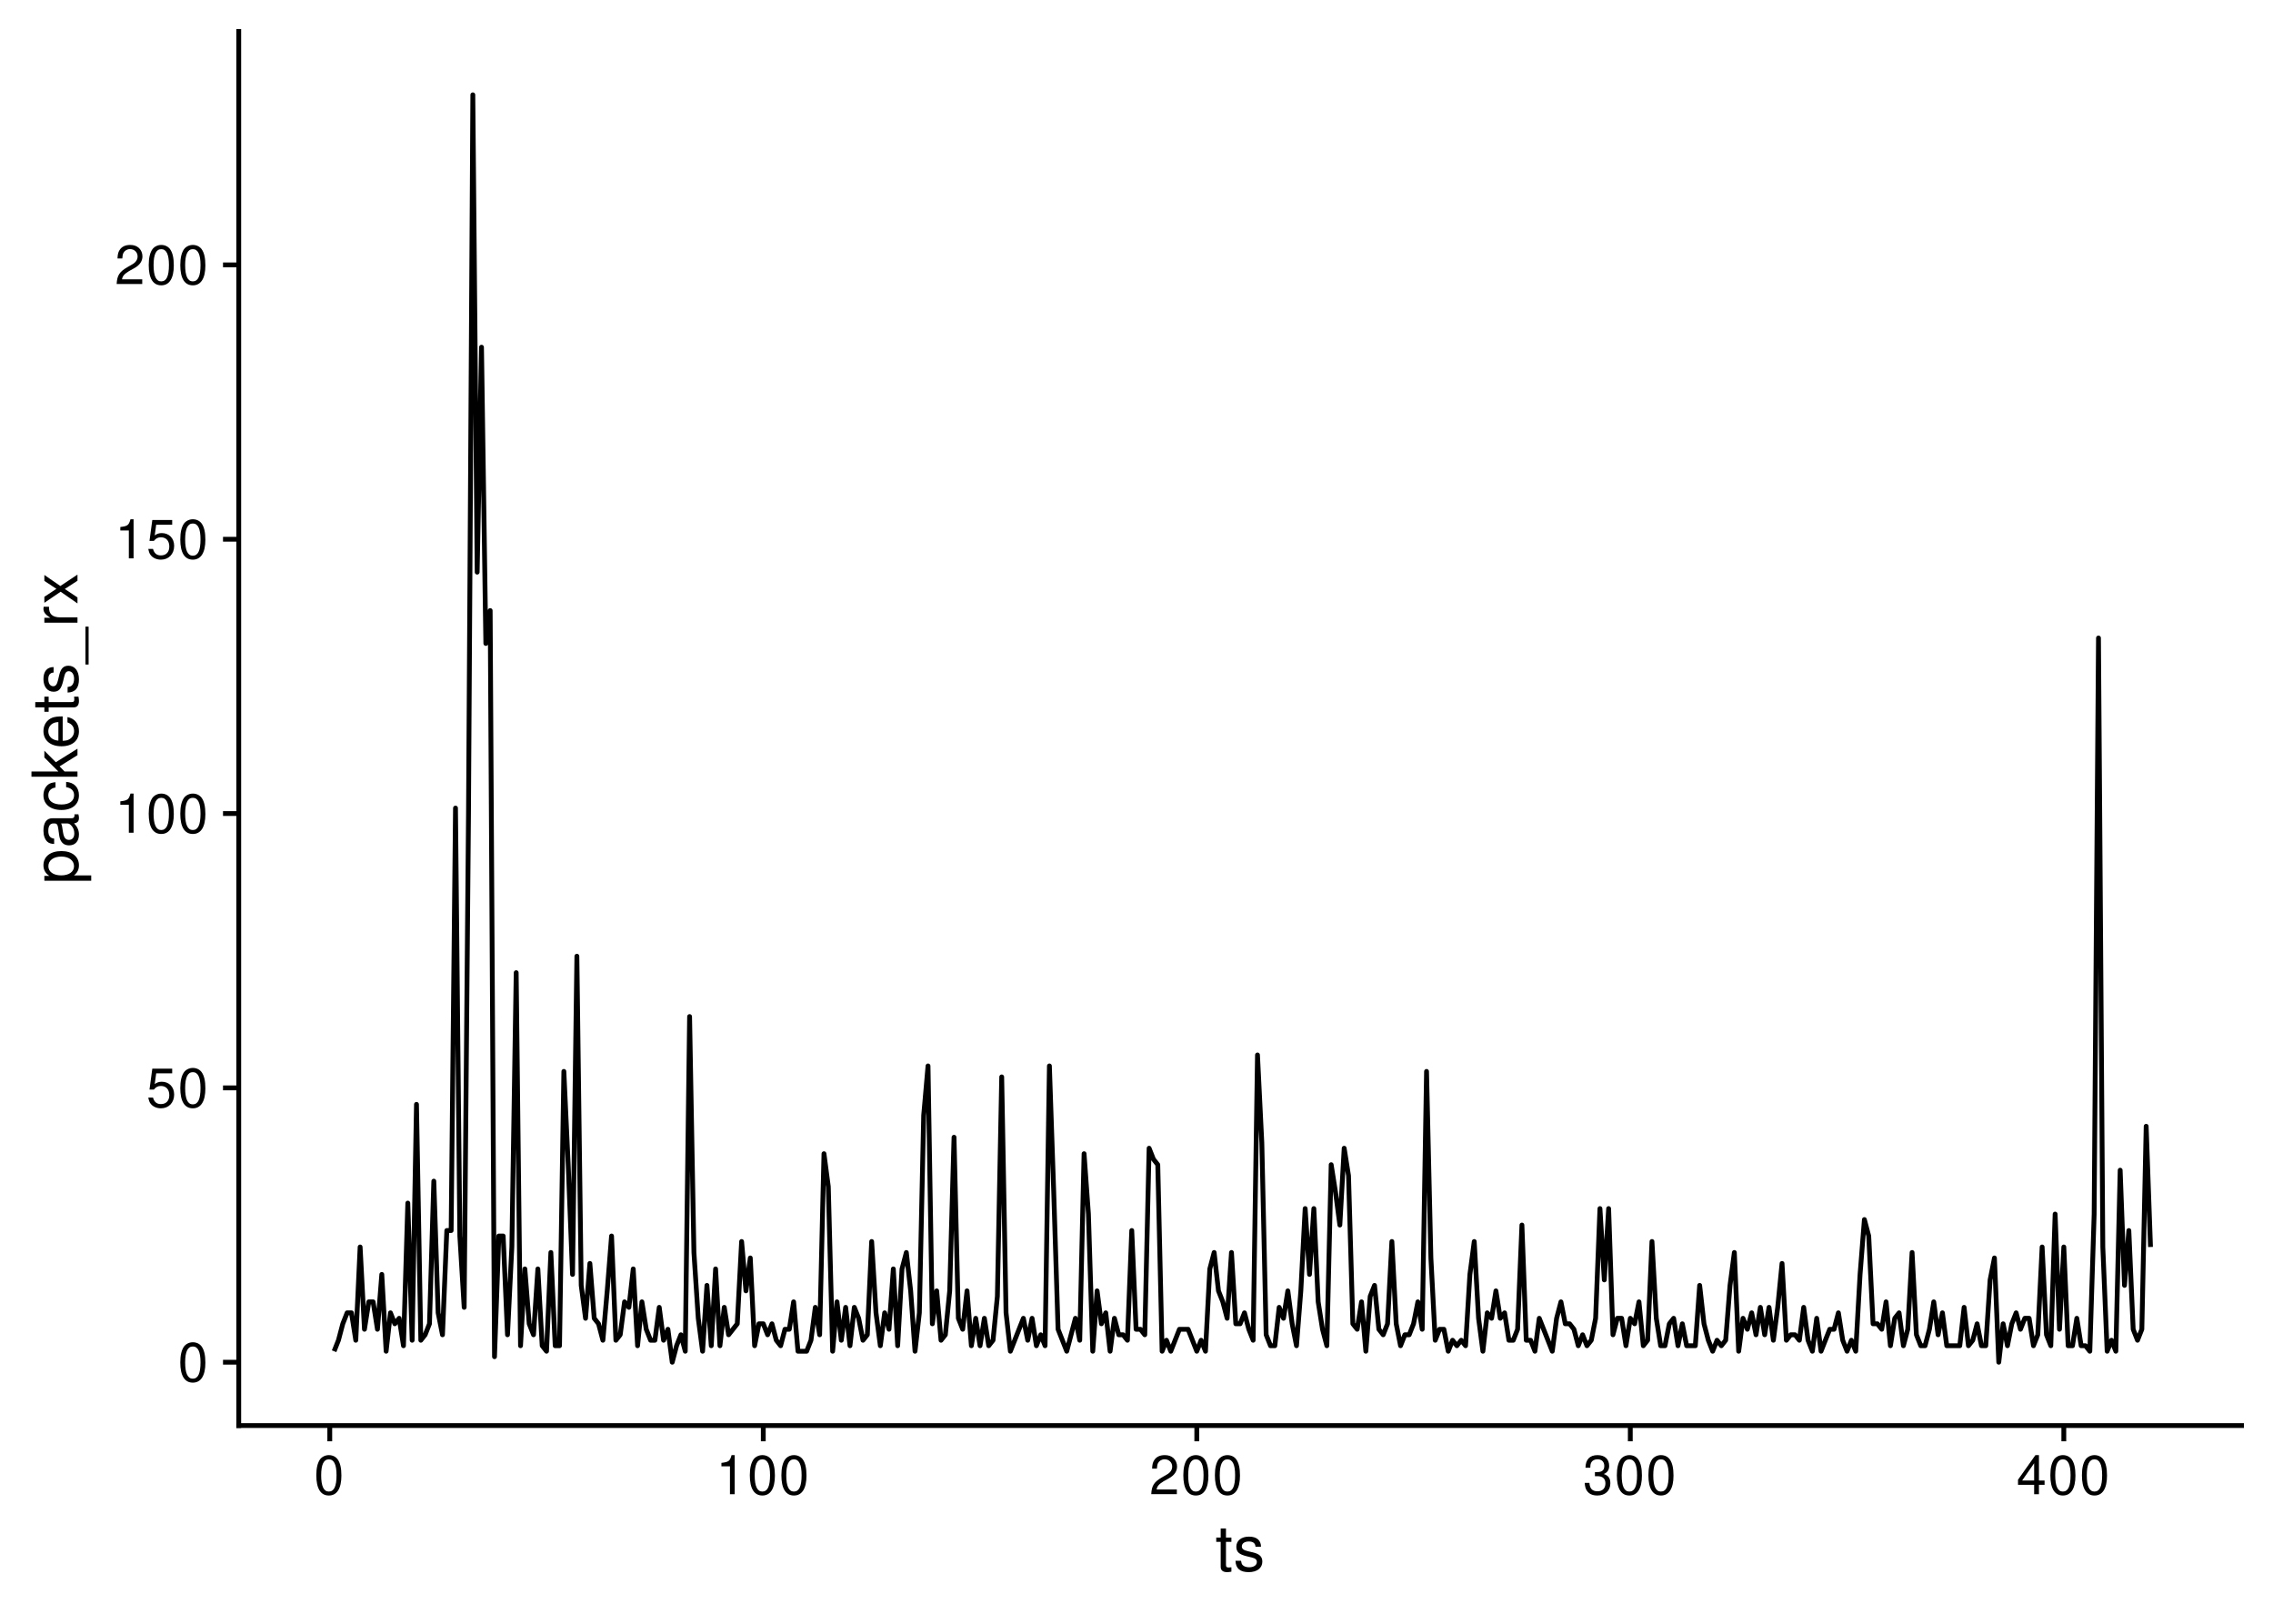
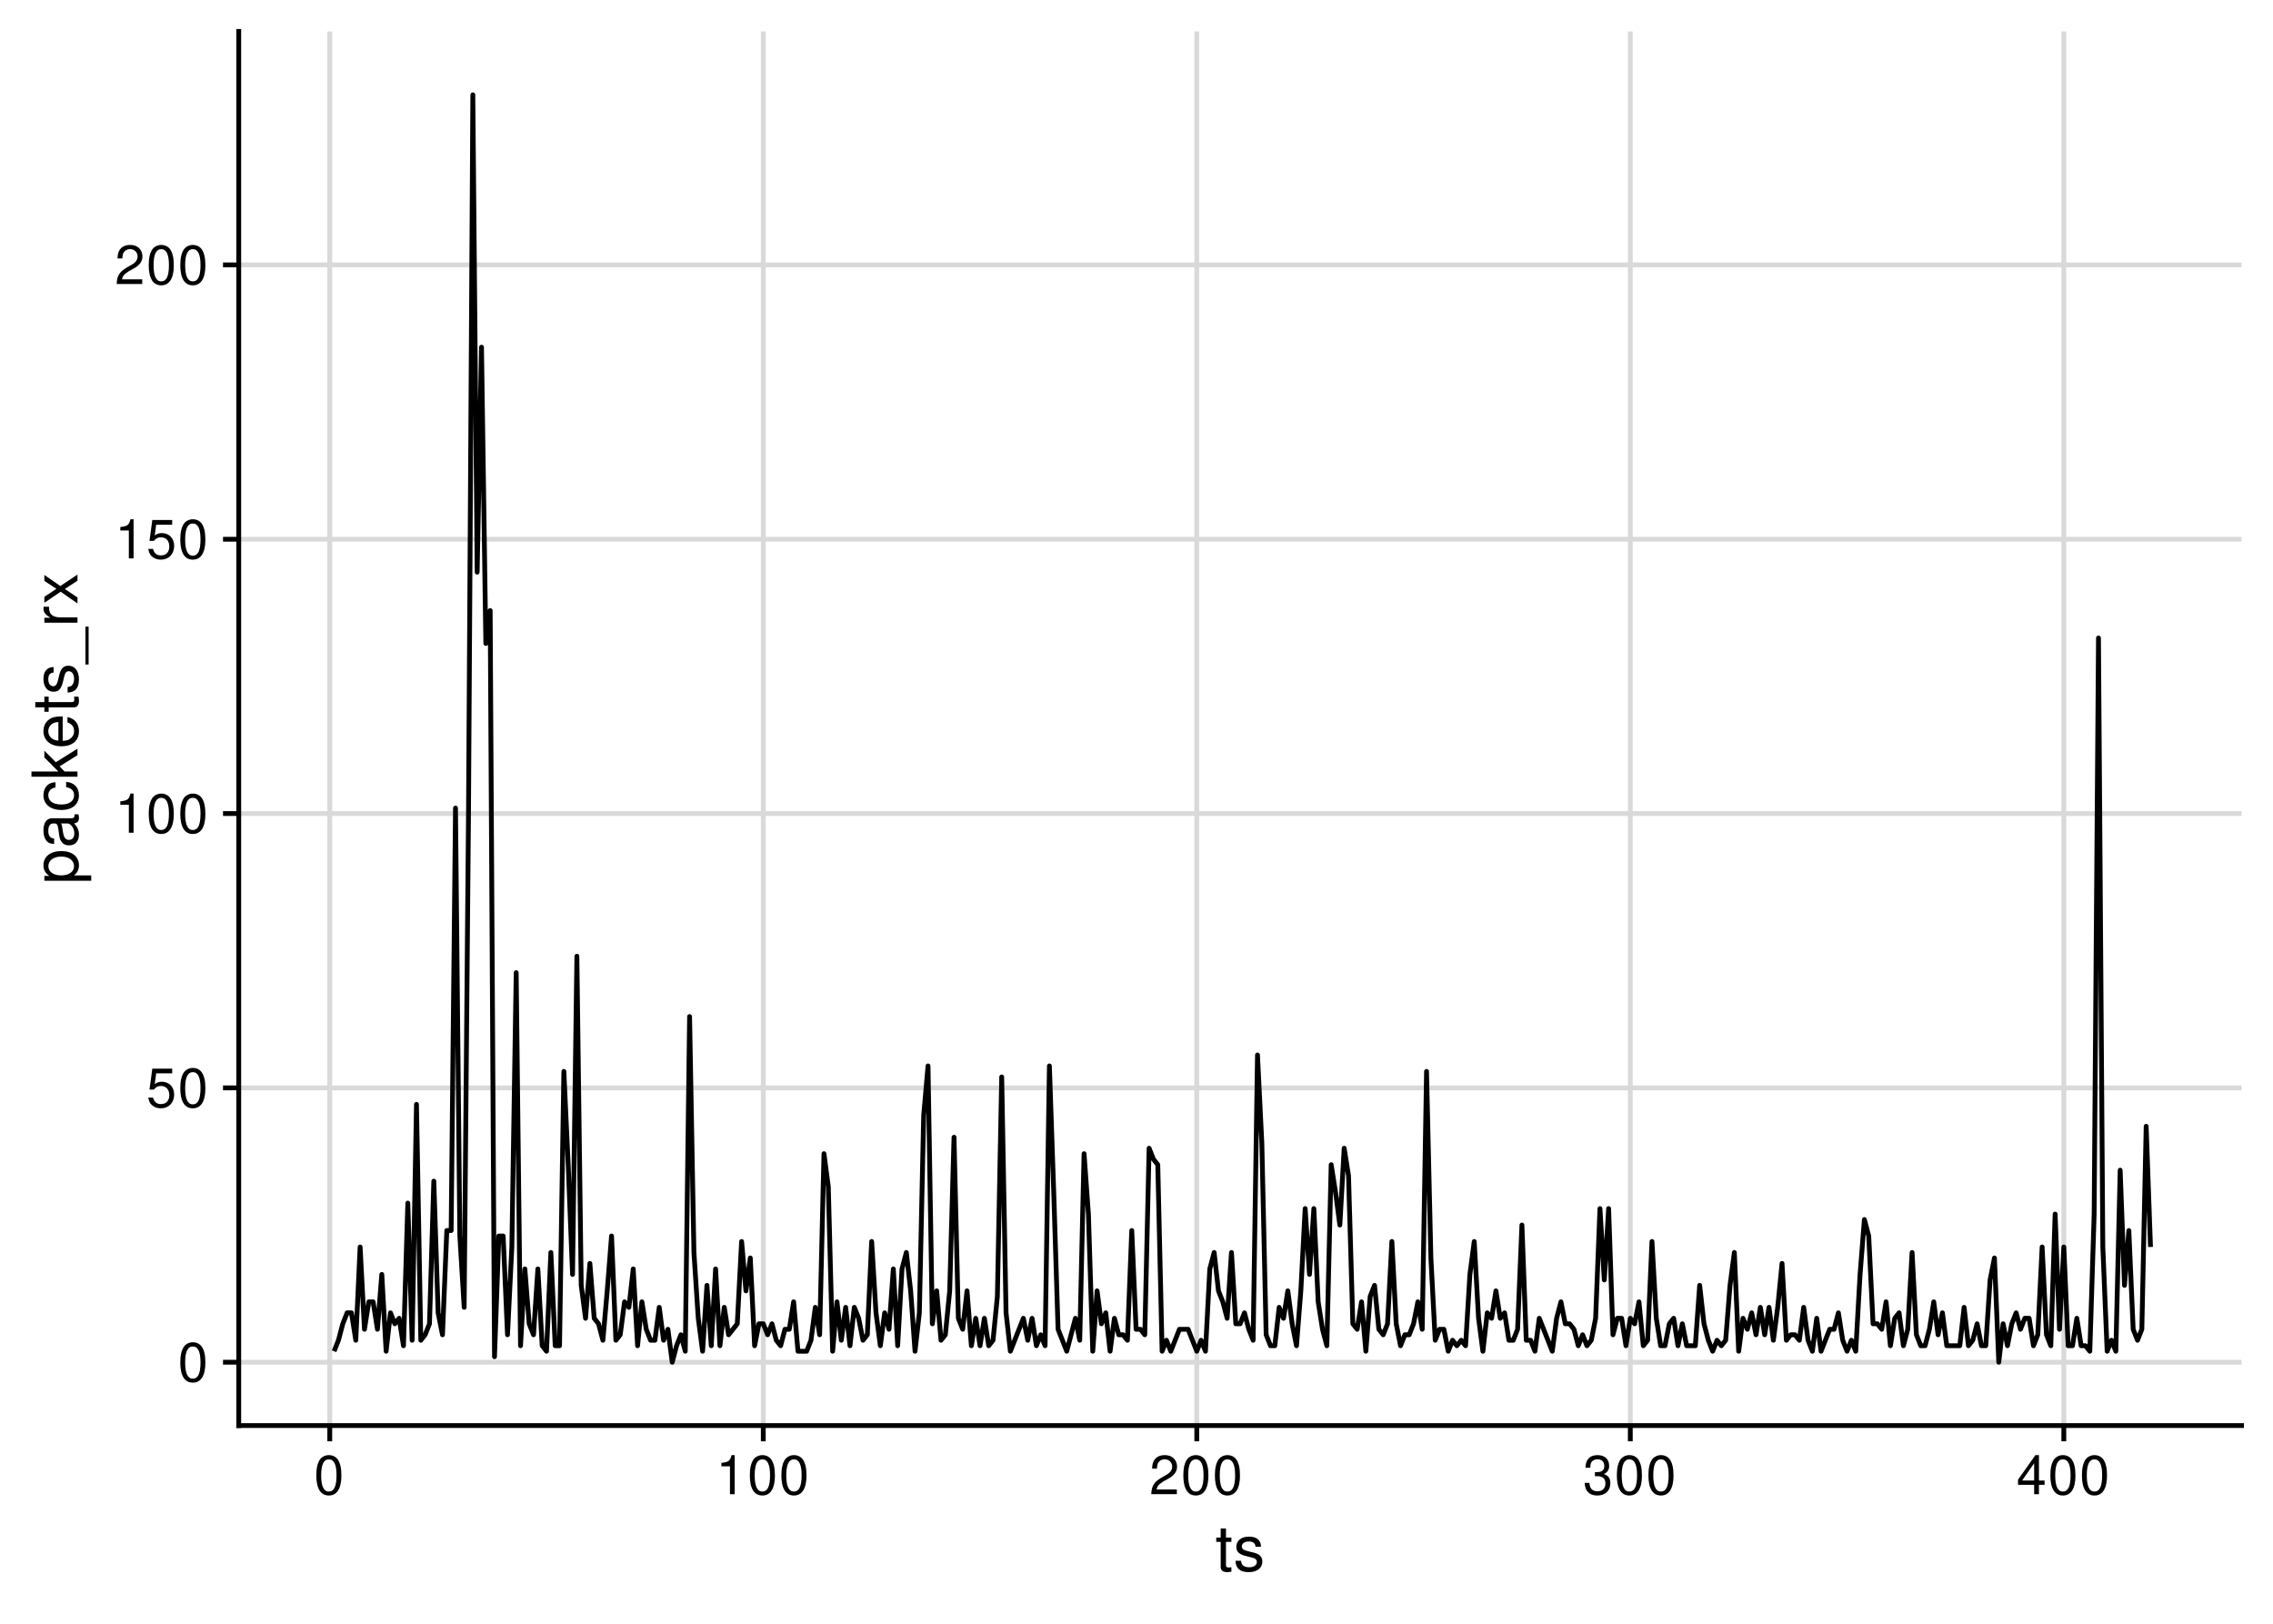
<svg xmlns="http://www.w3.org/2000/svg" xmlns:xlink="http://www.w3.org/1999/xlink" width="504pt" height="360pt" viewBox="0 0 504 360" version="1.1">
  <defs>
    <g>
      <symbol overflow="visible" id="glyph0-0">
        <path style="stroke:none;" d="" />
      </symbol>
      <symbol overflow="visible" id="glyph0-1">
        <path style="stroke:none;" d="M 3.297 -8.672 C 2.516 -8.672 1.781 -8.312 1.344 -7.734 C 0.797 -6.953 0.516 -5.812 0.516 -4.203 C 0.516 -1.266 1.469 0.281 3.297 0.281 C 5.094 0.281 6.078 -1.266 6.078 -4.125 C 6.078 -5.812 5.812 -6.938 5.25 -7.734 C 4.812 -8.328 4.109 -8.672 3.297 -8.672 Z M 3.297 -7.734 C 4.438 -7.734 5 -6.578 5 -4.219 C 5 -1.75 4.453 -0.594 3.281 -0.594 C 2.156 -0.594 1.594 -1.797 1.594 -4.188 C 1.594 -6.578 2.156 -7.734 3.297 -7.734 Z M 3.297 -7.734 " />
      </symbol>
      <symbol overflow="visible" id="glyph0-2">
        <path style="stroke:none;" d="M 5.719 -8.516 L 1.312 -8.516 L 0.688 -3.875 L 1.656 -3.875 C 2.141 -4.469 2.562 -4.672 3.234 -4.672 C 4.375 -4.672 5.078 -3.891 5.078 -2.625 C 5.078 -1.406 4.375 -0.656 3.219 -0.656 C 2.297 -0.656 1.734 -1.125 1.469 -2.094 L 0.422 -2.094 C 0.562 -1.391 0.688 -1.062 0.938 -0.75 C 1.422 -0.094 2.281 0.281 3.234 0.281 C 4.953 0.281 6.156 -0.969 6.156 -2.766 C 6.156 -4.453 5.047 -5.609 3.406 -5.609 C 2.812 -5.609 2.328 -5.453 1.844 -5.094 L 2.172 -7.469 L 5.719 -7.469 Z M 5.719 -8.516 " />
      </symbol>
      <symbol overflow="visible" id="glyph0-3">
        <path style="stroke:none;" d="M 3.109 -6.188 L 3.109 0 L 4.156 0 L 4.156 -8.672 L 3.469 -8.672 C 3.094 -7.344 2.859 -7.156 1.219 -6.953 L 1.219 -6.188 Z M 3.109 -6.188 " />
      </symbol>
      <symbol overflow="visible" id="glyph0-4">
        <path style="stroke:none;" d="M 6.078 -1.047 L 1.594 -1.047 C 1.703 -1.766 2.094 -2.219 3.125 -2.859 L 4.328 -3.531 C 5.516 -4.188 6.125 -5.078 6.125 -6.141 C 6.125 -6.859 5.844 -7.531 5.344 -8 C 4.844 -8.453 4.219 -8.672 3.406 -8.672 C 2.328 -8.672 1.531 -8.297 1.062 -7.547 C 0.75 -7.094 0.625 -6.547 0.594 -5.672 L 1.656 -5.672 C 1.688 -6.266 1.766 -6.609 1.906 -6.906 C 2.188 -7.422 2.734 -7.75 3.375 -7.75 C 4.328 -7.75 5.047 -7.062 5.047 -6.125 C 5.047 -5.422 4.656 -4.828 3.906 -4.391 L 2.797 -3.75 C 1.016 -2.719 0.5 -1.906 0.406 -0.016 L 6.078 -0.016 Z M 6.078 -1.047 " />
      </symbol>
      <symbol overflow="visible" id="glyph0-5">
        <path style="stroke:none;" d="M 2.656 -4 L 3.234 -4 C 4.375 -4 4.984 -3.453 4.984 -2.406 C 4.984 -1.312 4.328 -0.656 3.234 -0.656 C 2.078 -0.656 1.516 -1.25 1.438 -2.516 L 0.391 -2.516 C 0.438 -1.828 0.547 -1.375 0.75 -0.984 C 1.203 -0.141 2.031 0.281 3.188 0.281 C 4.938 0.281 6.078 -0.781 6.078 -2.422 C 6.078 -3.531 5.656 -4.125 4.625 -4.484 C 5.422 -4.812 5.812 -5.406 5.812 -6.281 C 5.812 -7.781 4.844 -8.672 3.234 -8.672 C 1.516 -8.672 0.594 -7.719 0.562 -5.875 L 1.625 -5.875 C 1.625 -6.406 1.688 -6.703 1.812 -6.969 C 2.047 -7.469 2.578 -7.75 3.234 -7.75 C 4.172 -7.75 4.734 -7.188 4.734 -6.25 C 4.734 -5.641 4.531 -5.266 4.062 -5.062 C 3.766 -4.938 3.391 -4.891 2.656 -4.891 Z M 2.656 -4 " />
      </symbol>
      <symbol overflow="visible" id="glyph0-6">
        <path style="stroke:none;" d="M 3.922 -2.094 L 3.922 0 L 4.984 0 L 4.984 -2.094 L 6.234 -2.094 L 6.234 -3.047 L 4.984 -3.047 L 4.984 -8.672 L 4.203 -8.672 L 0.344 -3.219 L 0.344 -2.094 Z M 3.922 -3.047 L 1.266 -3.047 L 3.922 -6.875 Z M 3.922 -3.047 " />
      </symbol>
      <symbol overflow="visible" id="glyph1-0">
        <path style="stroke:none;" d="" />
      </symbol>
      <symbol overflow="visible" id="glyph1-1">
        <path style="stroke:none;" d="M 3.562 -7.344 L 2.359 -7.344 L 2.359 -9.359 L 1.188 -9.359 L 1.188 -7.344 L 0.203 -7.344 L 0.203 -6.391 L 1.188 -6.391 L 1.188 -0.844 C 1.188 -0.078 1.688 0.328 2.609 0.328 C 2.906 0.328 3.156 0.297 3.562 0.219 L 3.562 -0.75 C 3.391 -0.719 3.234 -0.703 3 -0.703 C 2.484 -0.703 2.359 -0.844 2.359 -1.359 L 2.359 -6.391 L 3.562 -6.391 Z M 3.562 -7.344 " />
      </symbol>
      <symbol overflow="visible" id="glyph1-2">
        <path style="stroke:none;" d="M 6.125 -5.297 C 6.125 -6.734 5.172 -7.547 3.469 -7.547 C 1.766 -7.547 0.656 -6.656 0.656 -5.312 C 0.656 -4.156 1.25 -3.609 2.984 -3.188 L 4.078 -2.922 C 4.891 -2.734 5.203 -2.438 5.203 -1.922 C 5.203 -1.219 4.516 -0.75 3.5 -0.75 C 2.875 -0.75 2.344 -0.938 2.047 -1.25 C 1.859 -1.453 1.781 -1.672 1.703 -2.188 L 0.469 -2.188 C 0.531 -0.484 1.484 0.328 3.406 0.328 C 5.25 0.328 6.422 -0.594 6.422 -2 C 6.422 -3.094 5.812 -3.703 4.359 -4.047 L 3.234 -4.312 C 2.281 -4.531 1.875 -4.844 1.875 -5.359 C 1.875 -6.047 2.484 -6.469 3.438 -6.469 C 4.375 -6.469 4.875 -6.062 4.906 -5.297 Z M 6.125 -5.297 " />
      </symbol>
      <symbol overflow="visible" id="glyph2-0">
        <path style="stroke:none;" d="" />
      </symbol>
      <symbol overflow="visible" id="glyph2-1">
        <path style="stroke:none;" d="M 3.047 -0.75 L 3.047 -1.938 L -0.766 -1.938 C -0.016 -2.547 0.328 -3.234 0.328 -4.188 C 0.328 -6.094 -1.203 -7.328 -3.547 -7.328 C -6 -7.328 -7.547 -6.125 -7.547 -4.172 C -7.547 -3.172 -7.094 -2.375 -6.234 -1.828 L -7.344 -1.828 L -7.344 -0.75 Z M -6.453 -3.969 C -6.453 -5.266 -5.312 -6.109 -3.562 -6.109 C -1.906 -6.109 -0.766 -5.25 -0.766 -3.969 C -0.766 -2.734 -1.891 -1.938 -3.609 -1.938 C -5.328 -1.938 -6.453 -2.734 -6.453 -3.969 Z M -6.453 -3.969 " />
      </symbol>
      <symbol overflow="visible" id="glyph2-2">
        <path style="stroke:none;" d="M -0.688 -7.484 C -0.656 -7.359 -0.656 -7.312 -0.656 -7.234 C -0.656 -6.828 -0.875 -6.609 -1.234 -6.609 L -5.547 -6.609 C -6.844 -6.609 -7.547 -5.656 -7.547 -3.844 C -7.547 -2.766 -7.234 -1.922 -6.688 -1.406 C -6.312 -1.078 -5.891 -0.938 -5.172 -0.906 L -5.172 -2.094 C -6.062 -2.188 -6.469 -2.719 -6.469 -3.812 C -6.469 -4.875 -6.078 -5.453 -5.375 -5.453 L -5.062 -5.453 C -4.562 -5.438 -4.375 -5.188 -4.25 -4.234 C -4.047 -2.578 -3.984 -2.328 -3.812 -1.875 C -3.438 -1.016 -2.797 -0.594 -1.844 -0.594 C -0.516 -0.594 0.328 -1.516 0.328 -3 C 0.328 -3.922 0 -4.656 -0.75 -5.484 C 0 -5.578 0.328 -5.938 0.328 -6.688 C 0.328 -6.938 0.297 -7.094 0.203 -7.484 Z M -2.312 -5.453 C -1.922 -5.453 -1.688 -5.328 -1.359 -4.984 C -0.922 -4.516 -0.703 -3.938 -0.703 -3.25 C -0.703 -2.344 -1.141 -1.812 -1.875 -1.812 C -2.641 -1.812 -3.031 -2.312 -3.219 -3.562 C -3.391 -4.812 -3.438 -5.047 -3.625 -5.453 Z M -2.312 -5.453 " />
      </symbol>
      <symbol overflow="visible" id="glyph2-3">
        <path style="stroke:none;" d="M -4.875 -6.594 C -5.594 -6.531 -6.047 -6.391 -6.453 -6.109 C -7.141 -5.594 -7.547 -4.719 -7.547 -3.703 C -7.547 -1.703 -5.984 -0.438 -3.547 -0.438 C -1.172 -0.438 0.328 -1.688 0.328 -3.688 C 0.328 -5.438 -0.734 -6.531 -2.516 -6.672 L -2.516 -5.5 C -1.344 -5.312 -0.75 -4.703 -0.75 -3.703 C -0.75 -2.422 -1.812 -1.656 -3.547 -1.656 C -5.375 -1.656 -6.469 -2.406 -6.469 -3.688 C -6.469 -4.656 -5.891 -5.281 -4.875 -5.422 Z M -4.875 -6.594 " />
      </symbol>
      <symbol overflow="visible" id="glyph2-4">
        <path style="stroke:none;" d="M -10.203 -1.969 L -10.203 -0.812 L 0 -0.812 L 0 -1.969 L -2.859 -1.969 L -3.969 -3.109 L 0 -5.594 L 0 -7.031 L -4.797 -4.031 L -7.344 -6.578 L -7.344 -5.078 L -4.234 -1.969 Z M -10.203 -1.969 " />
      </symbol>
      <symbol overflow="visible" id="glyph2-5">
        <path style="stroke:none;" d="M -3.281 -7.188 C -4.391 -7.188 -5.062 -7.094 -5.609 -6.891 C -6.812 -6.406 -7.547 -5.297 -7.547 -3.922 C -7.547 -1.875 -5.984 -0.562 -3.562 -0.562 C -1.141 -0.562 0.328 -1.812 0.328 -3.891 C 0.328 -5.578 -0.625 -6.734 -2.219 -7.031 L -2.219 -5.859 C -1.266 -5.531 -0.75 -4.875 -0.75 -3.938 C -0.75 -3.188 -1.094 -2.562 -1.703 -2.172 C -2.125 -1.891 -2.547 -1.797 -3.281 -1.781 Z M -4.234 -1.812 C -5.594 -1.906 -6.469 -2.734 -6.469 -3.906 C -6.469 -5.094 -5.547 -5.922 -4.234 -5.922 Z M -4.234 -1.812 " />
      </symbol>
      <symbol overflow="visible" id="glyph2-6">
        <path style="stroke:none;" d="M -7.344 -3.562 L -7.344 -2.359 L -9.359 -2.359 L -9.359 -1.188 L -7.344 -1.188 L -7.344 -0.203 L -6.391 -0.203 L -6.391 -1.188 L -0.844 -1.188 C -0.078 -1.188 0.328 -1.688 0.328 -2.609 C 0.328 -2.906 0.297 -3.156 0.219 -3.562 L -0.75 -3.562 C -0.719 -3.391 -0.703 -3.234 -0.703 -3 C -0.703 -2.484 -0.844 -2.359 -1.359 -2.359 L -6.391 -2.359 L -6.391 -3.562 Z M -7.344 -3.562 " />
      </symbol>
      <symbol overflow="visible" id="glyph2-7">
        <path style="stroke:none;" d="M -5.297 -6.125 C -6.734 -6.125 -7.547 -5.172 -7.547 -3.469 C -7.547 -1.766 -6.656 -0.656 -5.312 -0.656 C -4.156 -0.656 -3.609 -1.25 -3.188 -2.984 L -2.922 -4.078 C -2.734 -4.891 -2.438 -5.203 -1.922 -5.203 C -1.219 -5.203 -0.75 -4.516 -0.75 -3.5 C -0.75 -2.875 -0.938 -2.344 -1.25 -2.047 C -1.453 -1.859 -1.672 -1.781 -2.188 -1.703 L -2.188 -0.469 C -0.484 -0.531 0.328 -1.484 0.328 -3.406 C 0.328 -5.25 -0.594 -6.422 -2 -6.422 C -3.094 -6.422 -3.703 -5.812 -4.047 -4.359 L -4.312 -3.234 C -4.531 -2.281 -4.844 -1.875 -5.359 -1.875 C -6.047 -1.875 -6.469 -2.484 -6.469 -3.438 C -6.469 -4.375 -6.062 -4.875 -5.297 -4.906 Z M -5.297 -6.125 " />
      </symbol>
      <symbol overflow="visible" id="glyph2-8">
        <path style="stroke:none;" d="M 1.766 -8.094 L 1.766 0.312 L 2.469 0.312 L 2.469 -8.094 Z M 1.766 -8.094 " />
      </symbol>
      <symbol overflow="visible" id="glyph2-9">
        <path style="stroke:none;" d="M -7.344 -0.969 L 0 -0.969 L 0 -2.141 L -3.812 -2.141 C -5.578 -2.156 -6.359 -2.891 -6.312 -4.5 L -7.5 -4.5 C -7.531 -4.297 -7.547 -4.188 -7.547 -4.047 C -7.547 -3.297 -7.094 -2.719 -6 -2.047 L -7.344 -2.047 Z M -7.344 -0.969 " />
      </symbol>
      <symbol overflow="visible" id="glyph2-10">
        <path style="stroke:none;" d="M -3.797 -4.094 L -7.344 -6.547 L -7.344 -5.234 L -4.672 -3.469 L -7.344 -1.703 L -7.344 -0.375 L -3.734 -2.828 L 0 -0.234 L 0 -1.562 L -2.812 -3.438 L 0 -5.266 L 0 -6.625 Z M -3.797 -4.094 " />
      </symbol>
    </g>
+     <clipPath id="clip1">
+       <path d="M 52.938 301 L 497.027 301 L 497.027 303 L 52.938 303 Z M 52.938 301 " />
+     </clipPath>
+     <clipPath id="clip2">
+       <path d="M 52.938 240 L 497.027 240 L 497.027 242 L 52.938 242 Z M 52.938 240 " />
+     </clipPath>
+     <clipPath id="clip3">
+       <path d="M 52.938 179 L 497.027 179 L 497.027 181 L 52.938 181 Z M 52.938 179 " />
+     </clipPath>
+     <clipPath id="clip4">
+       <path d="M 52.938 119 L 497.027 119 L 497.027 121 L 52.938 121 Z M 52.938 119 " />
+     </clipPath>
+     <clipPath id="clip5">
+       <path d="M 52.938 58 L 497.027 58 L 497.027 60 L 52.938 60 Z M 52.938 58 " />
+     </clipPath>
+     <clipPath id="clip6">
+       <path d="M 72 6.973 L 74 6.973 L 74 316.062 L 72 316.062 Z M 72 6.973 " />
+     </clipPath>
+     <clipPath id="clip7">
+       <path d="M 168 6.973 L 170 6.973 L 170 316.062 L 168 316.062 Z M 168 6.973 " />
+     </clipPath>
+     <clipPath id="clip8">
+       <path d="M 264 6.973 L 266 6.973 L 266 316.062 L 264 316.062 Z M 264 6.973 " />
+     </clipPath>
+     <clipPath id="clip9">
+       <path d="M 360 6.973 L 363 6.973 L 363 316.062 L 360 316.062 Z M 360 6.973 " />
+     </clipPath>
+     <clipPath id="clip10">
+       <path d="M 457 6.973 L 459 6.973 L 459 316.062 L 457 316.062 Z M 457 6.973 " />
+     </clipPath>
  </defs>
  <g id="surface100">
    <rect x="0" y="0" width="504" height="360" style="fill:rgb(100%,100%,100%);fill-opacity:1;stroke:none;" />
+     <g clip-path="url(#clip1)" clip-rule="nonzero">
+       <path style="fill:none;stroke-width:1.067;stroke-linecap:butt;stroke-linejoin:round;stroke:rgb(85.098%,85.098%,85.098%);stroke-opacity:1;stroke-miterlimit:10;" d="M 52.938 302.016 L 497.027 302.016 " />
+     </g>
+     <g clip-path="url(#clip2)" clip-rule="nonzero">
+       <path style="fill:none;stroke-width:1.067;stroke-linecap:butt;stroke-linejoin:round;stroke:rgb(85.098%,85.098%,85.098%);stroke-opacity:1;stroke-miterlimit:10;" d="M 52.938 241.195 L 497.027 241.195 " />
+     </g>
+     <g clip-path="url(#clip3)" clip-rule="nonzero">
+       <path style="fill:none;stroke-width:1.067;stroke-linecap:butt;stroke-linejoin:round;stroke:rgb(85.098%,85.098%,85.098%);stroke-opacity:1;stroke-miterlimit:10;" d="M 52.938 180.371 L 497.027 180.371 " />
+     </g>
+     <g clip-path="url(#clip4)" clip-rule="nonzero">
+       <path style="fill:none;stroke-width:1.067;stroke-linecap:butt;stroke-linejoin:round;stroke:rgb(85.098%,85.098%,85.098%);stroke-opacity:1;stroke-miterlimit:10;" d="M 52.938 119.551 L 497.027 119.551 " />
+     </g>
+     <g clip-path="url(#clip5)" clip-rule="nonzero">
+       <path style="fill:none;stroke-width:1.067;stroke-linecap:butt;stroke-linejoin:round;stroke:rgb(85.098%,85.098%,85.098%);stroke-opacity:1;stroke-miterlimit:10;" d="M 52.938 58.73 L 497.027 58.73 " />
+     </g>
+     <g clip-path="url(#clip6)" clip-rule="nonzero">
+       <path style="fill:none;stroke-width:1.067;stroke-linecap:butt;stroke-linejoin:round;stroke:rgb(85.098%,85.098%,85.098%);stroke-opacity:1;stroke-miterlimit:10;" d="M 73.121 316.062 L 73.121 6.973 " />
+     </g>
+     <g clip-path="url(#clip7)" clip-rule="nonzero">
+       <path style="fill:none;stroke-width:1.067;stroke-linecap:butt;stroke-linejoin:round;stroke:rgb(85.098%,85.098%,85.098%);stroke-opacity:1;stroke-miterlimit:10;" d="M 169.246 316.062 L 169.246 6.973 " />
+     </g>
+     <g clip-path="url(#clip8)" clip-rule="nonzero">
+       <path style="fill:none;stroke-width:1.067;stroke-linecap:butt;stroke-linejoin:round;stroke:rgb(85.098%,85.098%,85.098%);stroke-opacity:1;stroke-miterlimit:10;" d="M 265.367 316.062 L 265.367 6.973 " />
+     </g>
+     <g clip-path="url(#clip9)" clip-rule="nonzero">
+       <path style="fill:none;stroke-width:1.067;stroke-linecap:butt;stroke-linejoin:round;stroke:rgb(85.098%,85.098%,85.098%);stroke-opacity:1;stroke-miterlimit:10;" d="M 361.492 316.062 L 361.492 6.973 " />
+     </g>
+     <g clip-path="url(#clip10)" clip-rule="nonzero">
+       <path style="fill:none;stroke-width:1.067;stroke-linecap:butt;stroke-linejoin:round;stroke:rgb(85.098%,85.098%,85.098%);stroke-opacity:1;stroke-miterlimit:10;" d="M 457.617 316.062 L 457.617 6.973 " />
+     </g>
    <path style="fill:none;stroke-width:1.067;stroke-linecap:butt;stroke-linejoin:round;stroke:rgb(0%,0%,0%);stroke-opacity:1;stroke-miterlimit:10;" d="M 74.082 299.582 L 75.043 297.148 L 76.008 293.5 L 76.969 291.066 L 77.93 291.066 L 78.891 297.148 L 79.852 276.469 L 80.812 294.715 L 81.773 288.633 L 82.734 288.633 L 83.695 294.715 L 84.656 282.551 L 85.617 299.582 L 86.578 291.066 L 87.539 293.5 L 88.504 292.281 L 89.465 298.363 L 90.426 266.738 L 91.387 297.148 L 92.348 244.844 L 93.309 297.148 L 94.27 295.934 L 95.23 293.5 L 96.191 261.871 L 97.152 291.066 L 98.113 295.934 L 99.074 272.82 L 100.035 272.82 L 101 179.156 L 101.961 274.035 L 102.922 289.852 L 103.883 180.371 L 104.844 21.023 L 105.805 126.852 L 106.766 76.977 L 107.727 142.664 L 108.688 135.367 L 109.648 300.797 L 110.609 274.035 L 111.57 274.035 L 112.531 295.934 L 113.496 276.469 L 114.457 215.648 L 115.418 298.363 L 116.379 281.336 L 117.34 293.5 L 118.301 295.934 L 119.262 281.336 L 120.223 298.363 L 121.184 299.582 L 122.145 277.688 L 123.105 298.363 L 124.066 298.363 L 125.027 237.543 L 125.988 258.223 L 126.953 282.551 L 127.914 212 L 128.875 284.984 L 129.836 292.281 L 130.797 280.117 L 131.758 292.281 L 132.719 293.5 L 133.68 297.148 L 134.641 286.199 L 135.602 274.035 L 136.562 297.148 L 137.523 295.934 L 138.484 288.633 L 139.449 289.852 L 140.41 281.336 L 141.371 298.363 L 142.332 288.633 L 143.293 294.715 L 144.254 297.148 L 145.215 297.148 L 146.176 289.852 L 147.137 297.148 L 148.098 294.715 L 149.059 302.016 L 150.02 298.363 L 150.98 295.934 L 151.945 299.582 L 152.906 225.379 L 153.867 277.688 L 154.828 292.281 L 155.789 299.582 L 156.75 284.984 L 157.711 298.363 L 158.672 281.336 L 159.633 298.363 L 160.594 289.852 L 161.555 295.934 L 162.516 294.715 L 163.477 293.5 L 164.441 275.254 L 165.402 286.199 L 166.363 278.902 L 167.324 298.363 L 168.285 293.5 L 169.246 293.5 L 170.207 295.934 L 171.168 293.5 L 172.129 297.148 L 173.09 298.363 L 174.051 294.715 L 175.012 294.715 L 175.973 288.633 L 176.938 299.582 L 178.859 299.582 L 179.82 297.148 L 180.781 289.852 L 181.742 295.934 L 182.703 255.789 L 183.664 263.09 L 184.625 299.582 L 185.586 288.633 L 186.547 297.148 L 187.508 289.852 L 188.469 298.363 L 189.43 289.852 L 190.395 292.281 L 191.355 297.148 L 192.316 295.934 L 193.277 275.254 L 194.238 291.066 L 195.199 298.363 L 196.16 291.066 L 197.121 294.715 L 198.082 281.336 L 199.043 298.363 L 200.004 281.336 L 200.965 277.688 L 201.926 286.199 L 202.891 299.582 L 203.852 291.066 L 204.812 247.277 L 205.773 236.328 L 206.734 293.5 L 207.695 286.199 L 208.656 297.148 L 209.617 295.934 L 210.578 286.199 L 211.539 252.141 L 212.5 292.281 L 213.461 294.715 L 214.422 286.199 L 215.387 298.363 L 216.348 292.281 L 217.309 298.363 L 218.27 292.281 L 219.23 298.363 L 220.191 297.148 L 221.152 287.418 L 222.113 238.762 L 223.074 291.066 L 224.035 299.582 L 226.918 292.281 L 227.883 297.148 L 228.844 292.281 L 229.805 298.363 L 230.766 295.934 L 231.727 298.363 L 232.688 236.328 L 233.648 264.305 L 234.609 294.715 L 236.531 299.582 L 237.492 295.934 L 238.453 292.281 L 239.414 297.148 L 240.375 255.789 L 241.34 269.172 L 242.301 299.582 L 243.262 286.199 L 244.223 293.5 L 245.184 291.066 L 246.145 299.582 L 247.105 292.281 L 248.066 295.934 L 249.027 295.934 L 249.988 297.148 L 250.949 272.82 L 251.91 294.715 L 252.871 294.715 L 253.836 295.934 L 254.797 254.574 L 255.758 257.008 L 256.719 258.223 L 257.68 299.582 L 258.641 297.148 L 259.602 299.582 L 261.523 294.715 L 263.445 294.715 L 265.367 299.582 L 266.332 297.148 L 267.293 299.582 L 268.254 281.336 L 269.215 277.688 L 270.176 286.199 L 271.137 288.633 L 272.098 292.281 L 273.059 277.688 L 274.02 293.5 L 274.98 293.5 L 275.941 291.066 L 276.902 294.715 L 277.863 297.148 L 278.828 233.895 L 279.789 253.359 L 280.75 295.934 L 281.711 298.363 L 282.672 298.363 L 283.633 289.852 L 284.594 292.281 L 285.555 286.199 L 286.516 293.5 L 287.477 298.363 L 288.438 286.199 L 289.398 267.953 L 290.359 282.551 L 291.324 267.953 L 292.285 288.633 L 293.246 294.715 L 294.207 298.363 L 295.168 258.223 L 296.129 264.305 L 297.09 271.605 L 298.051 254.574 L 299.012 260.656 L 299.973 293.5 L 300.934 294.715 L 301.895 288.633 L 302.855 299.582 L 303.816 287.418 L 304.781 284.984 L 305.742 294.715 L 306.703 295.934 L 307.664 293.5 L 308.625 275.254 L 309.586 293.5 L 310.547 298.363 L 311.508 295.934 L 312.469 295.934 L 313.43 293.5 L 314.391 288.633 L 315.352 294.715 L 316.312 237.543 L 317.277 278.902 L 318.238 297.148 L 319.199 294.715 L 320.16 294.715 L 321.121 299.582 L 322.082 297.148 L 323.043 298.363 L 324.004 297.148 L 324.965 298.363 L 325.926 282.551 L 326.887 275.254 L 327.848 292.281 L 328.809 299.582 L 329.773 291.066 L 330.734 292.281 L 331.695 286.199 L 332.656 292.281 L 333.617 291.066 L 334.578 297.148 L 335.539 297.148 L 336.5 294.715 L 337.461 271.605 L 338.422 297.148 L 339.383 297.148 L 340.344 299.582 L 341.305 292.281 L 342.27 294.715 L 344.191 299.582 L 345.152 292.281 L 346.113 288.633 L 347.074 293.5 L 348.035 293.5 L 348.996 294.715 L 349.957 298.363 L 350.918 295.934 L 351.879 298.363 L 352.84 297.148 L 353.801 292.281 L 354.762 267.953 L 355.727 283.77 L 356.688 267.953 L 357.648 295.934 L 358.609 292.281 L 359.57 292.281 L 360.531 298.363 L 361.492 292.281 L 362.453 293.5 L 363.414 288.633 L 364.375 298.363 L 365.336 297.148 L 366.297 275.254 L 367.258 292.281 L 368.223 298.363 L 369.184 298.363 L 370.145 293.5 L 371.105 292.281 L 372.066 298.363 L 373.027 293.5 L 373.988 298.363 L 375.91 298.363 L 376.871 284.984 L 377.832 293.5 L 378.793 297.148 L 379.754 299.582 L 380.719 297.148 L 381.68 298.363 L 382.641 297.148 L 383.602 284.984 L 384.562 277.688 L 385.523 299.582 L 386.484 292.281 L 387.445 294.715 L 388.406 291.066 L 389.367 295.934 L 390.328 289.852 L 391.289 295.934 L 392.25 289.852 L 393.215 297.148 L 394.176 289.852 L 395.137 280.117 L 396.098 297.148 L 397.059 295.934 L 398.02 295.934 L 398.98 297.148 L 399.941 289.852 L 400.902 297.148 L 401.863 299.582 L 402.824 292.281 L 403.785 299.582 L 404.746 297.148 L 405.711 294.715 L 406.672 294.715 L 407.633 291.066 L 408.594 297.148 L 409.555 299.582 L 410.516 297.148 L 411.477 299.582 L 412.438 282.551 L 413.398 270.387 L 414.359 274.035 L 415.32 293.5 L 416.281 293.5 L 417.242 294.715 L 418.203 288.633 L 419.168 298.363 L 420.129 292.281 L 421.09 291.066 L 422.051 298.363 L 423.012 294.715 L 423.973 277.688 L 424.934 295.934 L 425.895 298.363 L 426.855 298.363 L 427.816 294.715 L 428.777 288.633 L 429.738 295.934 L 430.699 291.066 L 431.664 298.363 L 434.547 298.363 L 435.508 289.852 L 436.469 298.363 L 437.43 297.148 L 438.391 293.5 L 439.352 298.363 L 440.312 298.363 L 441.273 283.77 L 442.234 278.902 L 443.195 302.016 L 444.16 293.5 L 445.121 298.363 L 446.082 293.5 L 447.043 291.066 L 448.004 294.715 L 448.965 292.281 L 449.926 292.281 L 450.887 298.363 L 451.848 295.934 L 452.809 276.469 L 453.77 295.934 L 454.73 298.363 L 455.691 269.172 L 456.656 294.715 L 457.617 276.469 L 458.578 298.363 L 459.539 298.363 L 460.5 292.281 L 461.461 298.363 L 462.422 298.363 L 463.383 299.582 L 464.344 269.172 L 465.305 141.449 L 466.266 276.469 L 467.227 299.582 L 468.188 297.148 L 469.152 299.582 L 470.113 259.441 L 471.074 284.984 L 472.035 272.82 L 472.996 294.715 L 473.957 297.148 L 474.918 294.715 L 475.879 249.707 L 476.84 276.469 " />
    <path style="fill:none;stroke-width:1.067;stroke-linecap:square;stroke-linejoin:round;stroke:rgb(0%,0%,0%);stroke-opacity:1;stroke-miterlimit:10;" d="M 52.938 316.062 L 52.938 6.973 " />
    <g style="fill:rgb(0%,0%,0%);fill-opacity:1;">
      <use xlink:href="#glyph0-1" x="39.461" y="306.264" />
    </g>
    <g style="fill:rgb(0%,0%,0%);fill-opacity:1;">
      <use xlink:href="#glyph0-2" x="32.461" y="245.443" />
      <use xlink:href="#glyph0-1" x="39.461" y="245.443" />
    </g>
    <g style="fill:rgb(0%,0%,0%);fill-opacity:1;">
      <use xlink:href="#glyph0-3" x="25.461" y="184.619" />
      <use xlink:href="#glyph0-1" x="32.461" y="184.619" />
      <use xlink:href="#glyph0-1" x="39.461" y="184.619" />
    </g>
    <g style="fill:rgb(0%,0%,0%);fill-opacity:1;">
      <use xlink:href="#glyph0-3" x="25.461" y="123.799" />
      <use xlink:href="#glyph0-2" x="32.461" y="123.799" />
      <use xlink:href="#glyph0-1" x="39.461" y="123.799" />
    </g>
    <g style="fill:rgb(0%,0%,0%);fill-opacity:1;">
      <use xlink:href="#glyph0-4" x="25.461" y="62.979" />
      <use xlink:href="#glyph0-1" x="32.461" y="62.979" />
      <use xlink:href="#glyph0-1" x="39.461" y="62.979" />
    </g>
    <path style="fill:none;stroke-width:1.067;stroke-linecap:butt;stroke-linejoin:round;stroke:rgb(0%,0%,0%);stroke-opacity:1;stroke-miterlimit:10;" d="M 49.449 302.016 L 52.938 302.016 " />
    <path style="fill:none;stroke-width:1.067;stroke-linecap:butt;stroke-linejoin:round;stroke:rgb(0%,0%,0%);stroke-opacity:1;stroke-miterlimit:10;" d="M 49.449 241.195 L 52.938 241.195 " />
    <path style="fill:none;stroke-width:1.067;stroke-linecap:butt;stroke-linejoin:round;stroke:rgb(0%,0%,0%);stroke-opacity:1;stroke-miterlimit:10;" d="M 49.449 180.371 L 52.938 180.371 " />
    <path style="fill:none;stroke-width:1.067;stroke-linecap:butt;stroke-linejoin:round;stroke:rgb(0%,0%,0%);stroke-opacity:1;stroke-miterlimit:10;" d="M 49.449 119.551 L 52.938 119.551 " />
    <path style="fill:none;stroke-width:1.067;stroke-linecap:butt;stroke-linejoin:round;stroke:rgb(0%,0%,0%);stroke-opacity:1;stroke-miterlimit:10;" d="M 49.449 58.73 L 52.938 58.73 " />
    <path style="fill:none;stroke-width:1.067;stroke-linecap:square;stroke-linejoin:round;stroke:rgb(0%,0%,0%);stroke-opacity:1;stroke-miterlimit:10;" d="M 52.938 316.062 L 497.027 316.062 " />
    <path style="fill:none;stroke-width:1.067;stroke-linecap:butt;stroke-linejoin:round;stroke:rgb(0%,0%,0%);stroke-opacity:1;stroke-miterlimit:10;" d="M 73.121 319.551 L 73.121 316.062 " />
    <path style="fill:none;stroke-width:1.067;stroke-linecap:butt;stroke-linejoin:round;stroke:rgb(0%,0%,0%);stroke-opacity:1;stroke-miterlimit:10;" d="M 169.246 319.551 L 169.246 316.062 " />
    <path style="fill:none;stroke-width:1.067;stroke-linecap:butt;stroke-linejoin:round;stroke:rgb(0%,0%,0%);stroke-opacity:1;stroke-miterlimit:10;" d="M 265.367 319.551 L 265.367 316.062 " />
    <path style="fill:none;stroke-width:1.067;stroke-linecap:butt;stroke-linejoin:round;stroke:rgb(0%,0%,0%);stroke-opacity:1;stroke-miterlimit:10;" d="M 361.492 319.551 L 361.492 316.062 " />
    <path style="fill:none;stroke-width:1.067;stroke-linecap:butt;stroke-linejoin:round;stroke:rgb(0%,0%,0%);stroke-opacity:1;stroke-miterlimit:10;" d="M 457.617 319.551 L 457.617 316.062 " />
    <g style="fill:rgb(0%,0%,0%);fill-opacity:1;">
      <use xlink:href="#glyph0-1" x="69.621" y="331.287" />
    </g>
    <g style="fill:rgb(0%,0%,0%);fill-opacity:1;">
      <use xlink:href="#glyph0-3" x="158.746" y="331.287" />
      <use xlink:href="#glyph0-1" x="165.746" y="331.287" />
      <use xlink:href="#glyph0-1" x="172.746" y="331.287" />
    </g>
    <g style="fill:rgb(0%,0%,0%);fill-opacity:1;">
      <use xlink:href="#glyph0-4" x="254.867" y="331.287" />
      <use xlink:href="#glyph0-1" x="261.867" y="331.287" />
      <use xlink:href="#glyph0-1" x="268.867" y="331.287" />
    </g>
    <g style="fill:rgb(0%,0%,0%);fill-opacity:1;">
      <use xlink:href="#glyph0-5" x="350.992" y="331.287" />
      <use xlink:href="#glyph0-1" x="357.992" y="331.287" />
      <use xlink:href="#glyph0-1" x="364.992" y="331.287" />
    </g>
    <g style="fill:rgb(0%,0%,0%);fill-opacity:1;">
      <use xlink:href="#glyph0-6" x="447.117" y="331.287" />
      <use xlink:href="#glyph0-1" x="454.117" y="331.287" />
      <use xlink:href="#glyph0-1" x="461.117" y="331.287" />
    </g>
    <g style="fill:rgb(0%,0%,0%);fill-opacity:1;">
      <use xlink:href="#glyph1-1" x="269.48" y="348.233" />
      <use xlink:href="#glyph1-2" x="273.48" y="348.233" />
    </g>
    <g style="fill:rgb(0%,0%,0%);fill-opacity:1;">
      <use xlink:href="#glyph2-1" x="17.179" y="196.02" />
      <use xlink:href="#glyph2-2" x="17.179" y="188.02" />
      <use xlink:href="#glyph2-3" x="17.179" y="180.02" />
      <use xlink:href="#glyph2-4" x="17.179" y="173.02" />
      <use xlink:href="#glyph2-5" x="17.179" y="166.02" />
      <use xlink:href="#glyph2-6" x="17.179" y="158.02" />
      <use xlink:href="#glyph2-7" x="17.179" y="154.02" />
      <use xlink:href="#glyph2-8" x="17.179" y="147.02" />
      <use xlink:href="#glyph2-9" x="17.179" y="139.02" />
      <use xlink:href="#glyph2-10" x="17.179" y="134.02" />
    </g>
  </g>
</svg>
